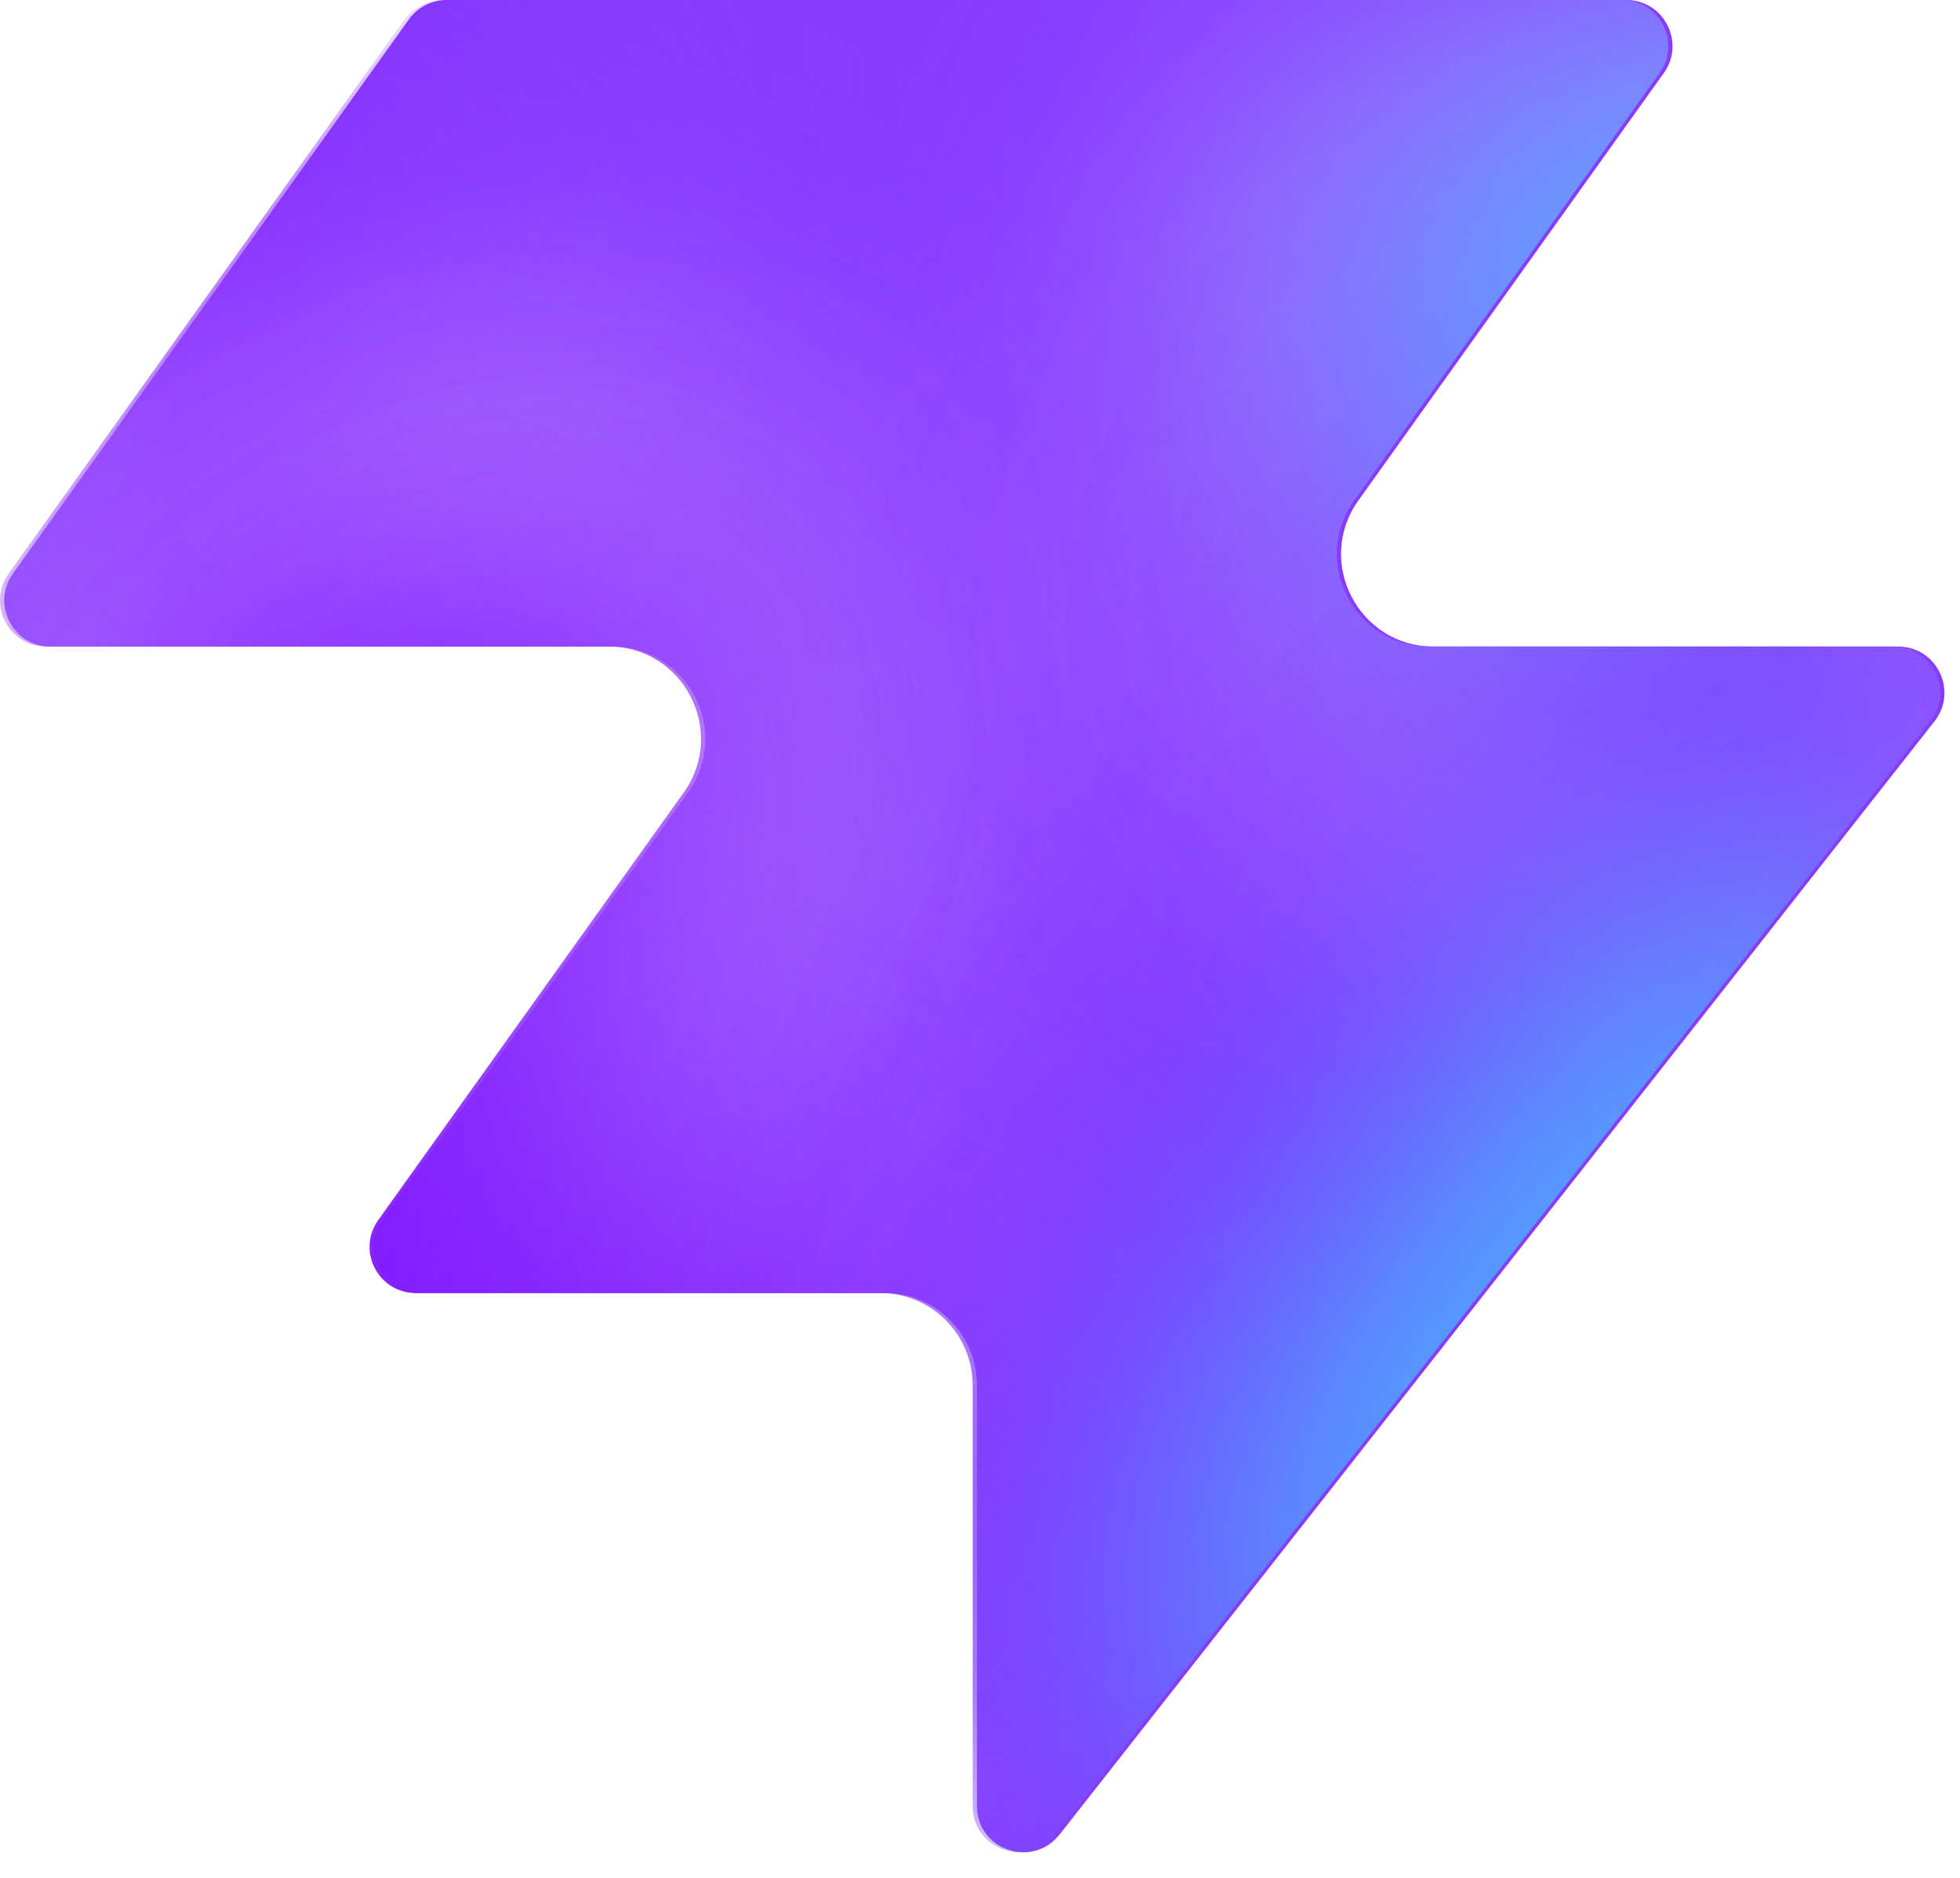
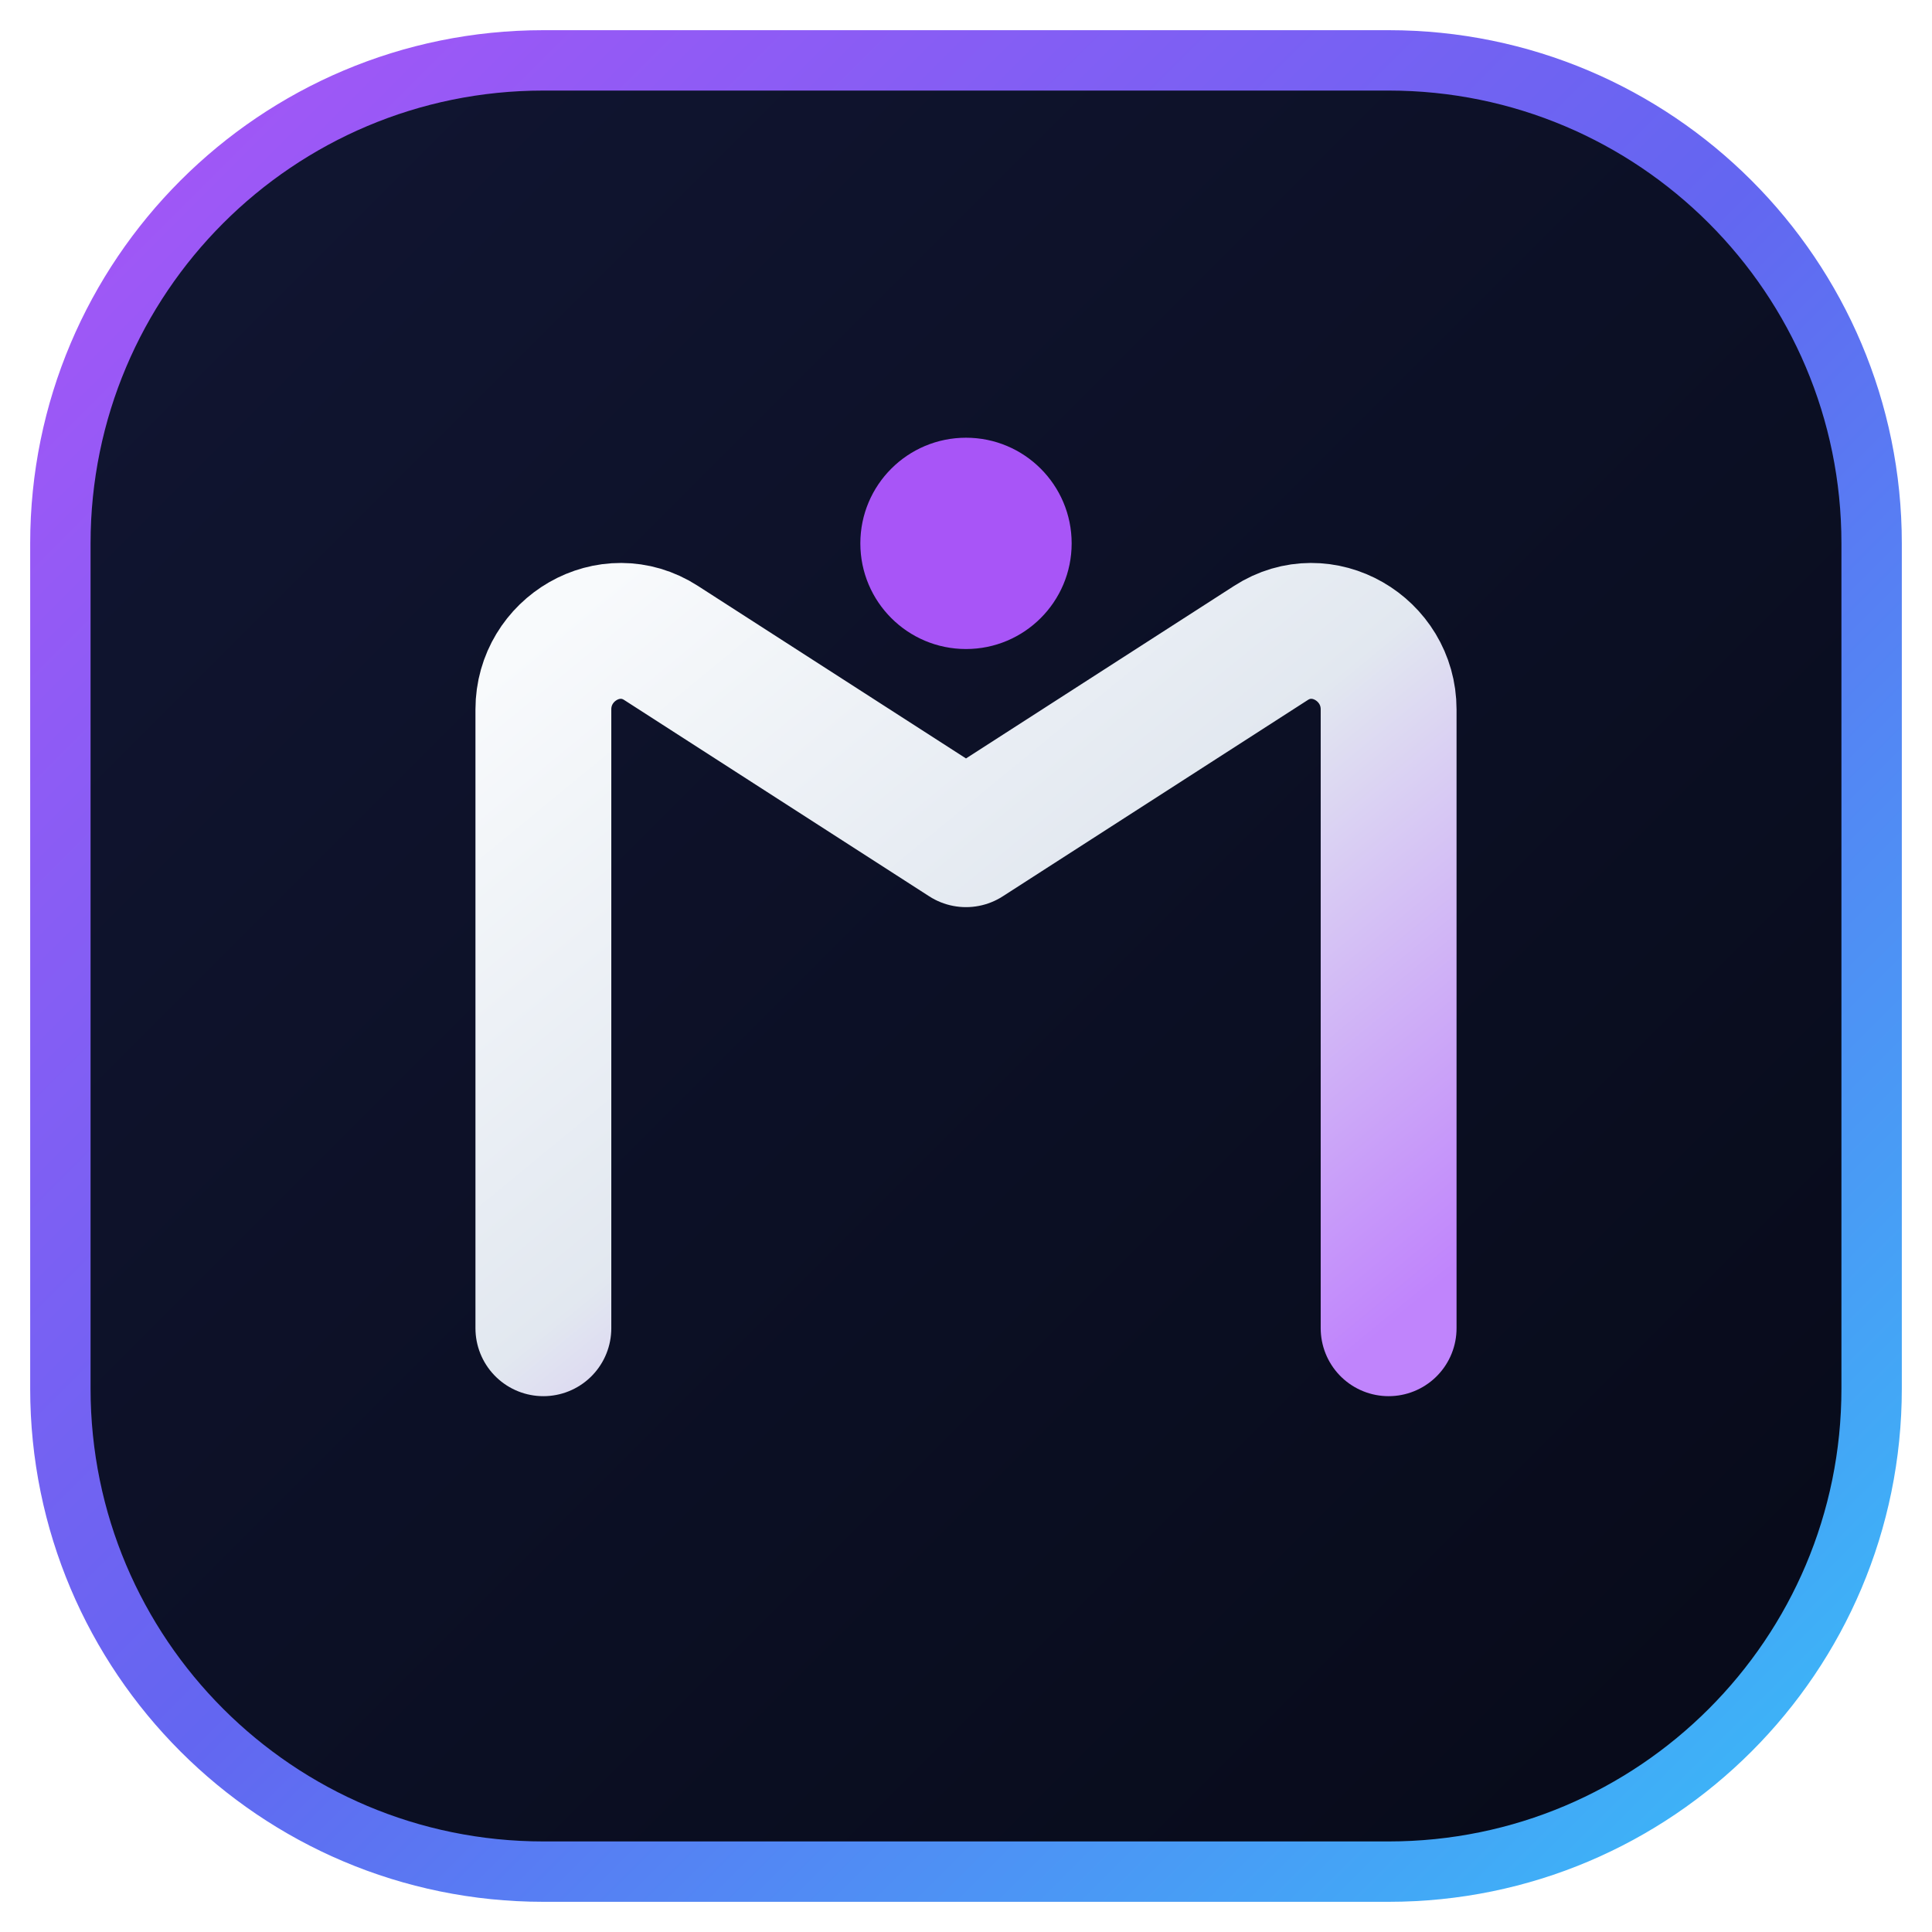
- <svg xmlns="http://www.w3.org/2000/svg" width="48" height="46" fill="none" viewBox="0 0 48 46">
-   <path fill="#863bff" d="M25.946 44.938c-.664.845-2.021.375-2.021-.698V33.937a2.26 2.26 0 0 0-2.262-2.262H10.287c-.92 0-1.456-1.04-.92-1.788l7.48-10.471c1.07-1.497 0-3.578-1.842-3.578H1.237c-.92 0-1.456-1.04-.92-1.788L10.013.474c.214-.297.556-.474.92-.474h28.894c.92 0 1.456 1.04.92 1.788l-7.48 10.471c-1.07 1.498 0 3.579 1.842 3.579h11.377c.943 0 1.473 1.088.89 1.83L25.947 44.94z" style="fill:#863bff;fill:color(display-p3 .525 .23 1);fill-opacity:1" />
-   <mask id="a" width="48" height="46" x="0" y="0" maskUnits="userSpaceOnUse" style="mask-type:alpha">
-     <path fill="#000" d="M25.842 44.938c-.664.844-2.021.375-2.021-.698V33.937a2.26 2.26 0 0 0-2.262-2.262H10.183c-.92 0-1.456-1.04-.92-1.788l7.48-10.471c1.07-1.498 0-3.579-1.842-3.579H1.133c-.92 0-1.456-1.04-.92-1.787L9.91.473c.214-.297.556-.474.92-.474h28.894c.92 0 1.456 1.04.92 1.788l-7.48 10.471c-1.07 1.498 0 3.578 1.842 3.578h11.377c.943 0 1.473 1.088.89 1.832L25.843 44.94z" style="fill:#000;fill-opacity:1" />
-   </mask>
-   <g mask="url(#a)">
-     <g filter="url(#b)">
-       <ellipse cx="5.508" cy="14.704" fill="#ede6ff" rx="5.508" ry="14.704" style="fill:#ede6ff;fill:color(display-p3 .927 .903 1);fill-opacity:1" transform="matrix(.00324 1 1 -.00324 -4.47 31.516)" />
-     </g>
-     <g filter="url(#c)">
-       <ellipse cx="10.399" cy="29.851" fill="#ede6ff" rx="10.399" ry="29.851" style="fill:#ede6ff;fill:color(display-p3 .927 .903 1);fill-opacity:1" transform="matrix(.00324 1 1 -.00324 -39.328 7.883)" />
-     </g>
-     <g filter="url(#d)">
-       <ellipse cx="5.508" cy="30.487" fill="#7e14ff" rx="5.508" ry="30.487" style="fill:#7e14ff;fill:color(display-p3 .492 .077 1);fill-opacity:1" transform="rotate(89.814 -25.913 -14.639)scale(1 -1)" />
-     </g>
-     <g filter="url(#e)">
-       <ellipse cx="5.508" cy="30.599" fill="#7e14ff" rx="5.508" ry="30.599" style="fill:#7e14ff;fill:color(display-p3 .492 .077 1);fill-opacity:1" transform="rotate(89.814 -32.644 -3.334)scale(1 -1)" />
-     </g>
-     <g filter="url(#f)">
-       <ellipse cx="5.508" cy="30.599" fill="#7e14ff" rx="5.508" ry="30.599" style="fill:#7e14ff;fill:color(display-p3 .492 .077 1);fill-opacity:1" transform="matrix(.00324 1 1 -.00324 -34.34 30.47)" />
-     </g>
-     <g filter="url(#g)">
-       <ellipse cx="14.072" cy="22.078" fill="#ede6ff" rx="14.072" ry="22.078" style="fill:#ede6ff;fill:color(display-p3 .927 .903 1);fill-opacity:1" transform="rotate(93.35 24.506 48.493)scale(-1 1)" />
-     </g>
-     <g filter="url(#h)">
-       <ellipse cx="3.47" cy="21.501" fill="#7e14ff" rx="3.47" ry="21.501" style="fill:#7e14ff;fill:color(display-p3 .492 .077 1);fill-opacity:1" transform="rotate(89.009 28.708 47.59)scale(-1 1)" />
-     </g>
-     <g filter="url(#i)">
-       <ellipse cx="3.47" cy="21.501" fill="#7e14ff" rx="3.47" ry="21.501" style="fill:#7e14ff;fill:color(display-p3 .492 .077 1);fill-opacity:1" transform="rotate(89.009 28.708 47.59)scale(-1 1)" />
-     </g>
-     <g filter="url(#j)">
-       <ellipse cx=".387" cy="8.972" fill="#7e14ff" rx="4.407" ry="29.108" style="fill:#7e14ff;fill:color(display-p3 .492 .077 1);fill-opacity:1" transform="rotate(39.51 .387 8.972)" />
-     </g>
-     <g filter="url(#k)">
-       <ellipse cx="47.523" cy="-6.092" fill="#7e14ff" rx="4.407" ry="29.108" style="fill:#7e14ff;fill:color(display-p3 .492 .077 1);fill-opacity:1" transform="rotate(37.892 47.523 -6.092)" />
-     </g>
-     <g filter="url(#l)">
-       <ellipse cx="41.412" cy="6.333" fill="#47bfff" rx="5.971" ry="9.665" style="fill:#47bfff;fill:color(display-p3 .28 .748 1);fill-opacity:1" transform="rotate(37.892 41.412 6.333)" />
-     </g>
-     <g filter="url(#m)">
-       <ellipse cx="-1.879" cy="38.332" fill="#7e14ff" rx="4.407" ry="29.108" style="fill:#7e14ff;fill:color(display-p3 .492 .077 1);fill-opacity:1" transform="rotate(37.892 -1.88 38.332)" />
-     </g>
-     <g filter="url(#n)">
-       <ellipse cx="-1.879" cy="38.332" fill="#7e14ff" rx="4.407" ry="29.108" style="fill:#7e14ff;fill:color(display-p3 .492 .077 1);fill-opacity:1" transform="rotate(37.892 -1.88 38.332)" />
-     </g>
-     <g filter="url(#o)">
-       <ellipse cx="35.651" cy="29.907" fill="#7e14ff" rx="4.407" ry="29.108" style="fill:#7e14ff;fill:color(display-p3 .492 .077 1);fill-opacity:1" transform="rotate(37.892 35.651 29.907)" />
-     </g>
-     <g filter="url(#p)">
-       <ellipse cx="38.418" cy="32.4" fill="#47bfff" rx="5.971" ry="15.297" style="fill:#47bfff;fill:color(display-p3 .28 .748 1);fill-opacity:1" transform="rotate(37.892 38.418 32.4)" />
-     </g>
-   </g>
+ <svg xmlns="http://www.w3.org/2000/svg" viewBox="0 0 64 64" fill="none">
  <defs>
-     <filter id="b" width="60.045" height="41.654" x="-19.77" y="16.149" color-interpolation-filters="sRGB" filterUnits="userSpaceOnUse">
-       <feFlood flood-opacity="0" result="BackgroundImageFix" />
-       <feBlend in="SourceGraphic" in2="BackgroundImageFix" result="shape" />
-       <feGaussianBlur result="effect1_foregroundBlur_2002_17158" stdDeviation="7.659" />
-     </filter>
-     <filter id="c" width="90.34" height="51.437" x="-54.613" y="-7.533" color-interpolation-filters="sRGB" filterUnits="userSpaceOnUse">
-       <feFlood flood-opacity="0" result="BackgroundImageFix" />
-       <feBlend in="SourceGraphic" in2="BackgroundImageFix" result="shape" />
-       <feGaussianBlur result="effect1_foregroundBlur_2002_17158" stdDeviation="7.659" />
-     </filter>
-     <filter id="d" width="79.355" height="29.4" x="-49.64" y="2.03" color-interpolation-filters="sRGB" filterUnits="userSpaceOnUse">
-       <feFlood flood-opacity="0" result="BackgroundImageFix" />
-       <feBlend in="SourceGraphic" in2="BackgroundImageFix" result="shape" />
-       <feGaussianBlur result="effect1_foregroundBlur_2002_17158" stdDeviation="4.596" />
-     </filter>
-     <filter id="e" width="79.579" height="29.4" x="-45.045" y="20.029" color-interpolation-filters="sRGB" filterUnits="userSpaceOnUse">
-       <feFlood flood-opacity="0" result="BackgroundImageFix" />
-       <feBlend in="SourceGraphic" in2="BackgroundImageFix" result="shape" />
-       <feGaussianBlur result="effect1_foregroundBlur_2002_17158" stdDeviation="4.596" />
-     </filter>
-     <filter id="f" width="79.579" height="29.4" x="-43.513" y="21.178" color-interpolation-filters="sRGB" filterUnits="userSpaceOnUse">
-       <feFlood flood-opacity="0" result="BackgroundImageFix" />
-       <feBlend in="SourceGraphic" in2="BackgroundImageFix" result="shape" />
-       <feGaussianBlur result="effect1_foregroundBlur_2002_17158" stdDeviation="4.596" />
-     </filter>
-     <filter id="g" width="74.749" height="58.852" x="15.756" y="-17.901" color-interpolation-filters="sRGB" filterUnits="userSpaceOnUse">
-       <feFlood flood-opacity="0" result="BackgroundImageFix" />
-       <feBlend in="SourceGraphic" in2="BackgroundImageFix" result="shape" />
-       <feGaussianBlur result="effect1_foregroundBlur_2002_17158" stdDeviation="7.659" />
-     </filter>
-     <filter id="h" width="61.377" height="25.362" x="23.548" y="2.284" color-interpolation-filters="sRGB" filterUnits="userSpaceOnUse">
-       <feFlood flood-opacity="0" result="BackgroundImageFix" />
-       <feBlend in="SourceGraphic" in2="BackgroundImageFix" result="shape" />
-       <feGaussianBlur result="effect1_foregroundBlur_2002_17158" stdDeviation="4.596" />
-     </filter>
-     <filter id="i" width="61.377" height="25.362" x="23.548" y="2.284" color-interpolation-filters="sRGB" filterUnits="userSpaceOnUse">
-       <feFlood flood-opacity="0" result="BackgroundImageFix" />
-       <feBlend in="SourceGraphic" in2="BackgroundImageFix" result="shape" />
-       <feGaussianBlur result="effect1_foregroundBlur_2002_17158" stdDeviation="4.596" />
-     </filter>
-     <filter id="j" width="56.045" height="63.649" x="-27.636" y="-22.853" color-interpolation-filters="sRGB" filterUnits="userSpaceOnUse">
-       <feFlood flood-opacity="0" result="BackgroundImageFix" />
-       <feBlend in="SourceGraphic" in2="BackgroundImageFix" result="shape" />
-       <feGaussianBlur result="effect1_foregroundBlur_2002_17158" stdDeviation="4.596" />
-     </filter>
-     <filter id="k" width="54.814" height="64.646" x="20.116" y="-38.415" color-interpolation-filters="sRGB" filterUnits="userSpaceOnUse">
-       <feFlood flood-opacity="0" result="BackgroundImageFix" />
-       <feBlend in="SourceGraphic" in2="BackgroundImageFix" result="shape" />
-       <feGaussianBlur result="effect1_foregroundBlur_2002_17158" stdDeviation="4.596" />
-     </filter>
-     <filter id="l" width="33.541" height="35.313" x="24.641" y="-11.323" color-interpolation-filters="sRGB" filterUnits="userSpaceOnUse">
-       <feFlood flood-opacity="0" result="BackgroundImageFix" />
-       <feBlend in="SourceGraphic" in2="BackgroundImageFix" result="shape" />
-       <feGaussianBlur result="effect1_foregroundBlur_2002_17158" stdDeviation="4.596" />
-     </filter>
-     <filter id="m" width="54.814" height="64.646" x="-29.286" y="6.009" color-interpolation-filters="sRGB" filterUnits="userSpaceOnUse">
-       <feFlood flood-opacity="0" result="BackgroundImageFix" />
-       <feBlend in="SourceGraphic" in2="BackgroundImageFix" result="shape" />
-       <feGaussianBlur result="effect1_foregroundBlur_2002_17158" stdDeviation="4.596" />
-     </filter>
-     <filter id="n" width="54.814" height="64.646" x="-29.286" y="6.009" color-interpolation-filters="sRGB" filterUnits="userSpaceOnUse">
-       <feFlood flood-opacity="0" result="BackgroundImageFix" />
-       <feBlend in="SourceGraphic" in2="BackgroundImageFix" result="shape" />
-       <feGaussianBlur result="effect1_foregroundBlur_2002_17158" stdDeviation="4.596" />
-     </filter>
-     <filter id="o" width="54.814" height="64.646" x="8.244" y="-2.416" color-interpolation-filters="sRGB" filterUnits="userSpaceOnUse">
-       <feFlood flood-opacity="0" result="BackgroundImageFix" />
-       <feBlend in="SourceGraphic" in2="BackgroundImageFix" result="shape" />
-       <feGaussianBlur result="effect1_foregroundBlur_2002_17158" stdDeviation="4.596" />
-     </filter>
-     <filter id="p" width="39.409" height="43.623" x="18.713" y="10.588" color-interpolation-filters="sRGB" filterUnits="userSpaceOnUse">
-       <feFlood flood-opacity="0" result="BackgroundImageFix" />
-       <feBlend in="SourceGraphic" in2="BackgroundImageFix" result="shape" />
-       <feGaussianBlur result="effect1_foregroundBlur_2002_17158" stdDeviation="4.596" />
-     </filter>
+     <linearGradient id="bgGrad" x1="0%" y1="0%" x2="100%" y2="100%">
+       <stop offset="0%" stop-color="#111633" />
+       <stop offset="100%" stop-color="#070a18" />
+     </linearGradient>
+     <linearGradient id="borderGrad" x1="0%" y1="0%" x2="100%" y2="100%">
+       <stop offset="0%" stop-color="#a855f7" />
+       <stop offset="50%" stop-color="#6366f1" />
+       <stop offset="100%" stop-color="#38bdf8" />
+     </linearGradient>
+     <linearGradient id="mGrad" x1="0%" y1="0%" x2="100%" y2="100%">
+       <stop offset="0%" stop-color="#f8fafc" />
+       <stop offset="50%" stop-color="#e2e8f0" />
+       <stop offset="100%" stop-color="#c084fc" />
+     </linearGradient>
+     <linearGradient id="accentGrad" x1="0%" y1="0%" x2="100%" y2="100%">
+       <stop offset="0%" stop-color="#c084fc" />
+       <stop offset="100%" stop-color="#9333ea" />
+     </linearGradient>
  </defs>
+   <rect x="2" y="2" width="60" height="60" rx="16" fill="url(#bgGrad)" stroke="url(#borderGrad)" stroke-width="2" />
+   <path d="M18 44V23.5C18 21.5 20.2 20.2 21.9 21.3L32 27.8L42.1 21.3C43.8 20.2 46 21.5 46 23.5V44" stroke="url(#mGrad)" stroke-width="4.5" stroke-linecap="round" stroke-linejoin="round" />
+   <path d="M32 28.5V44" stroke="url(#accentGrad)" stroke-width="4.5" stroke-linecap="round" />
+   <circle cx="32" cy="18" r="3.5" fill="#a855f7" />
</svg>
